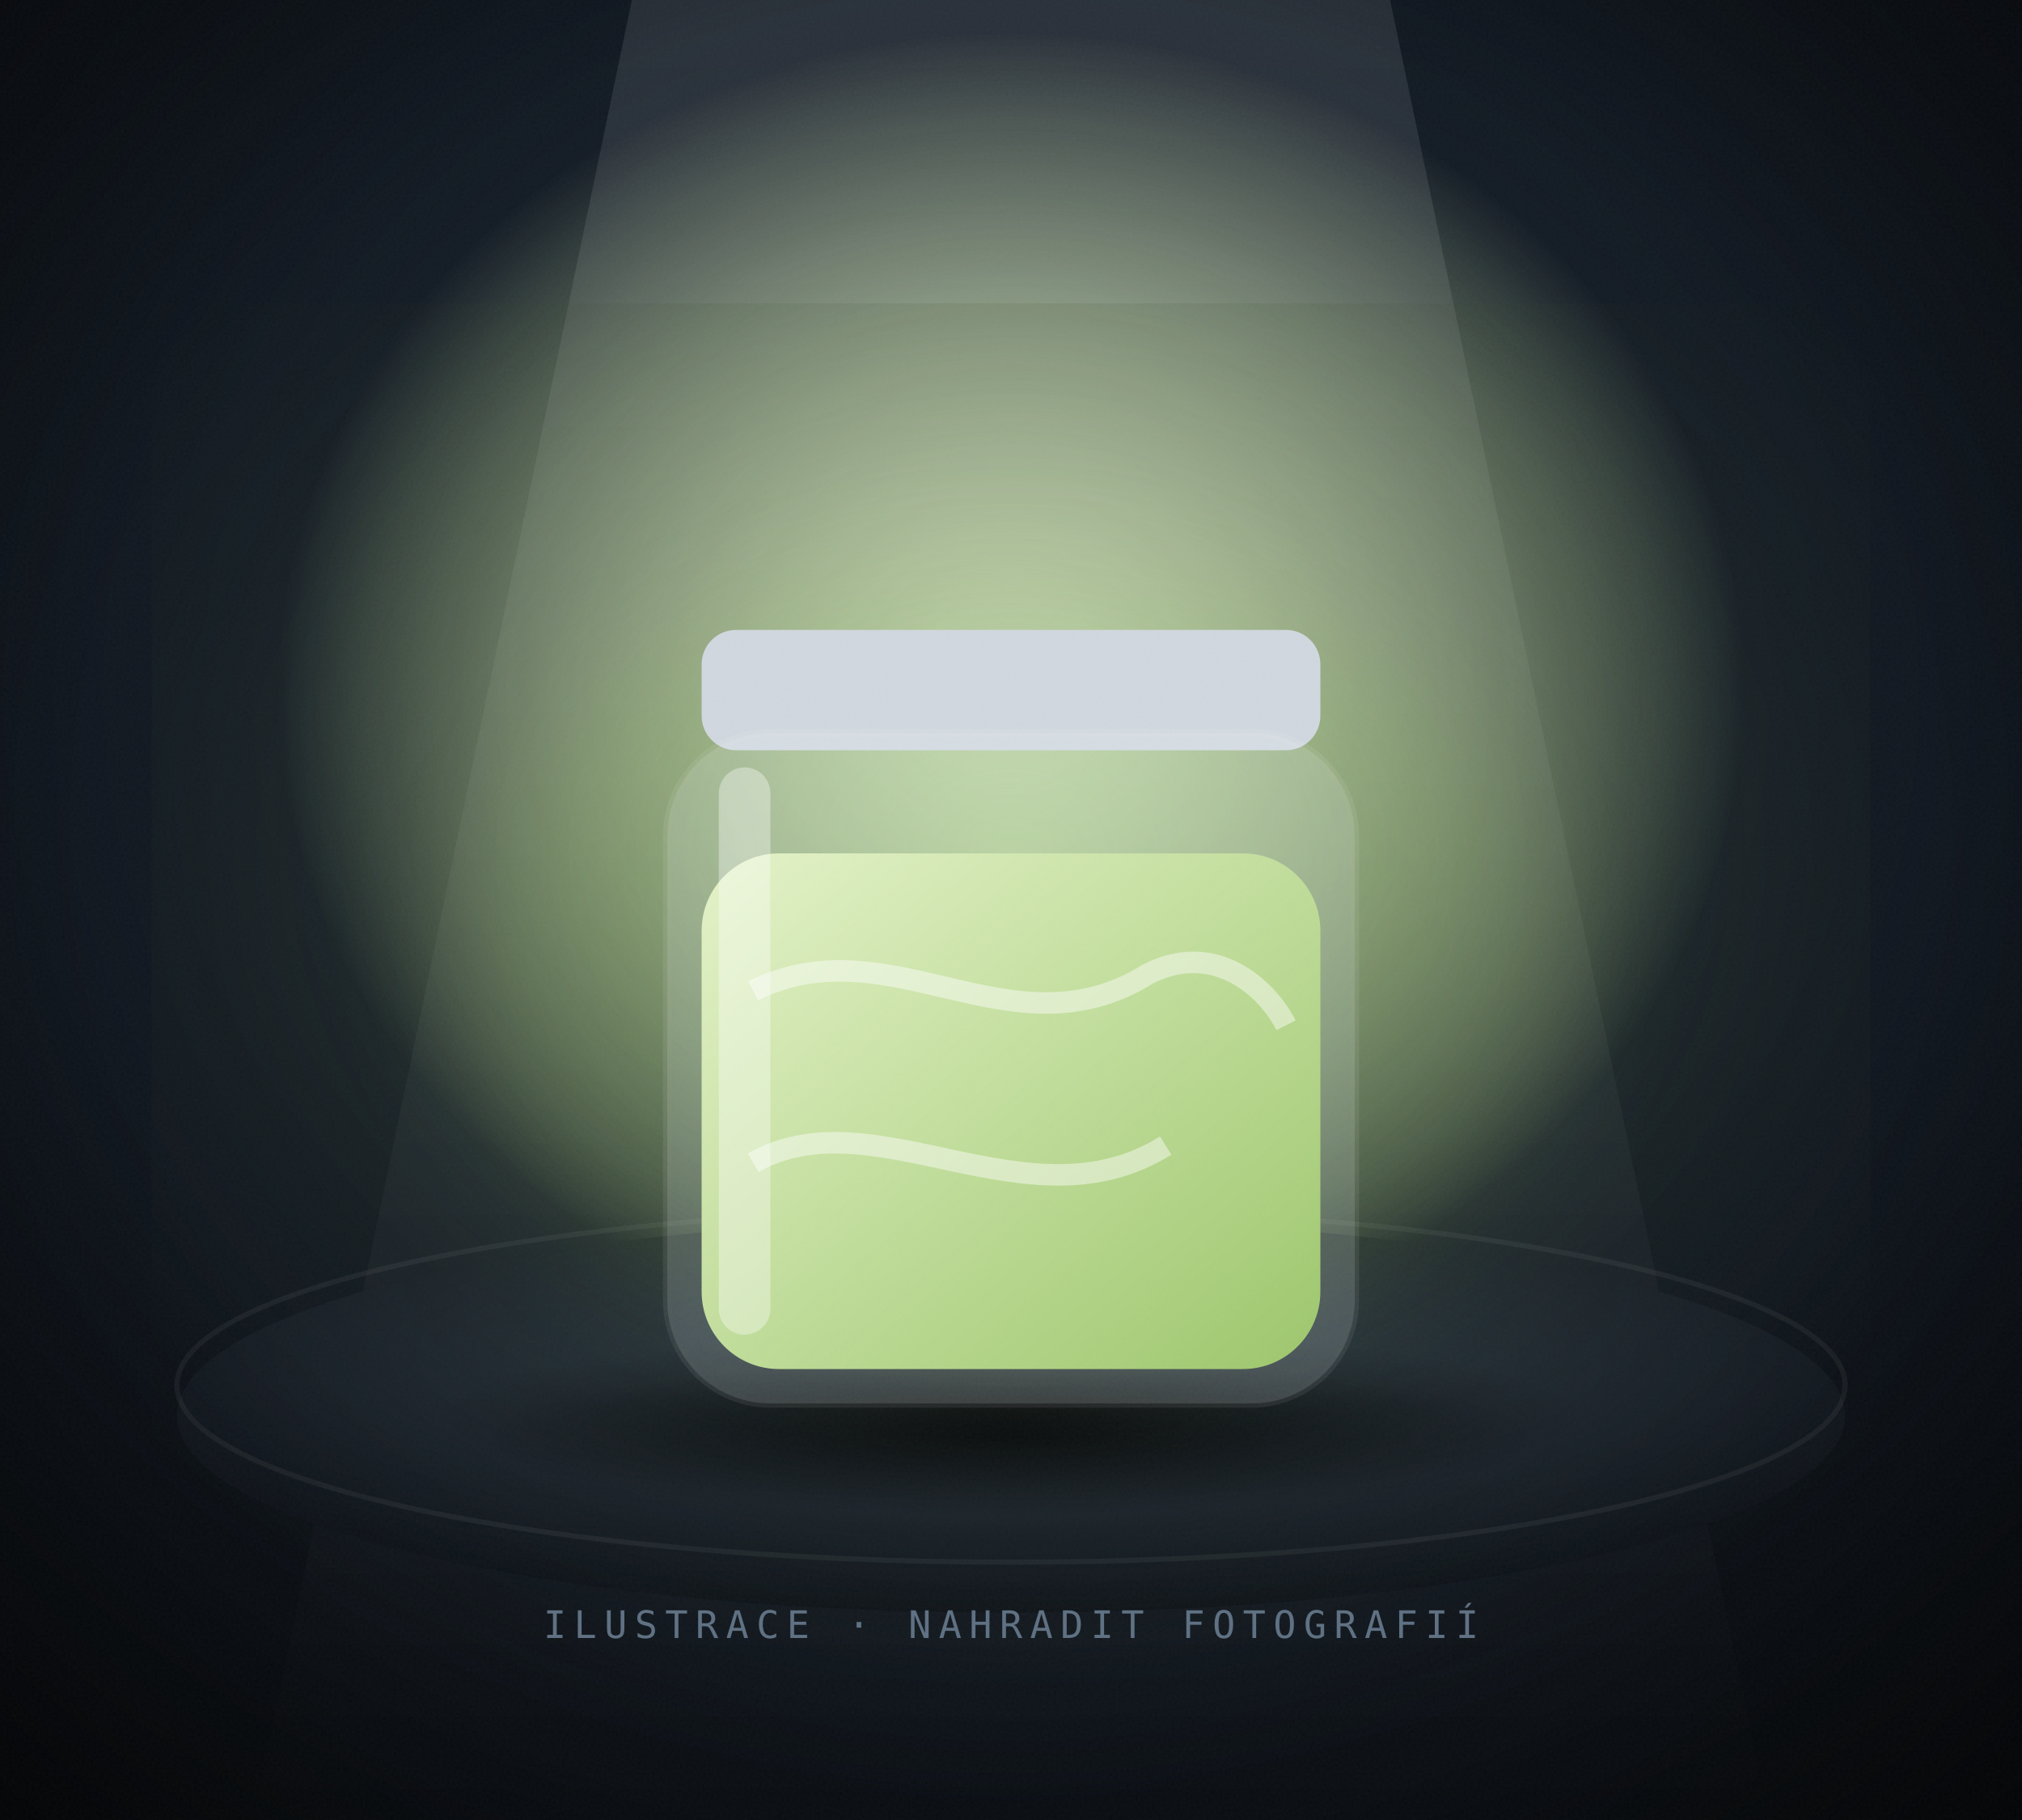
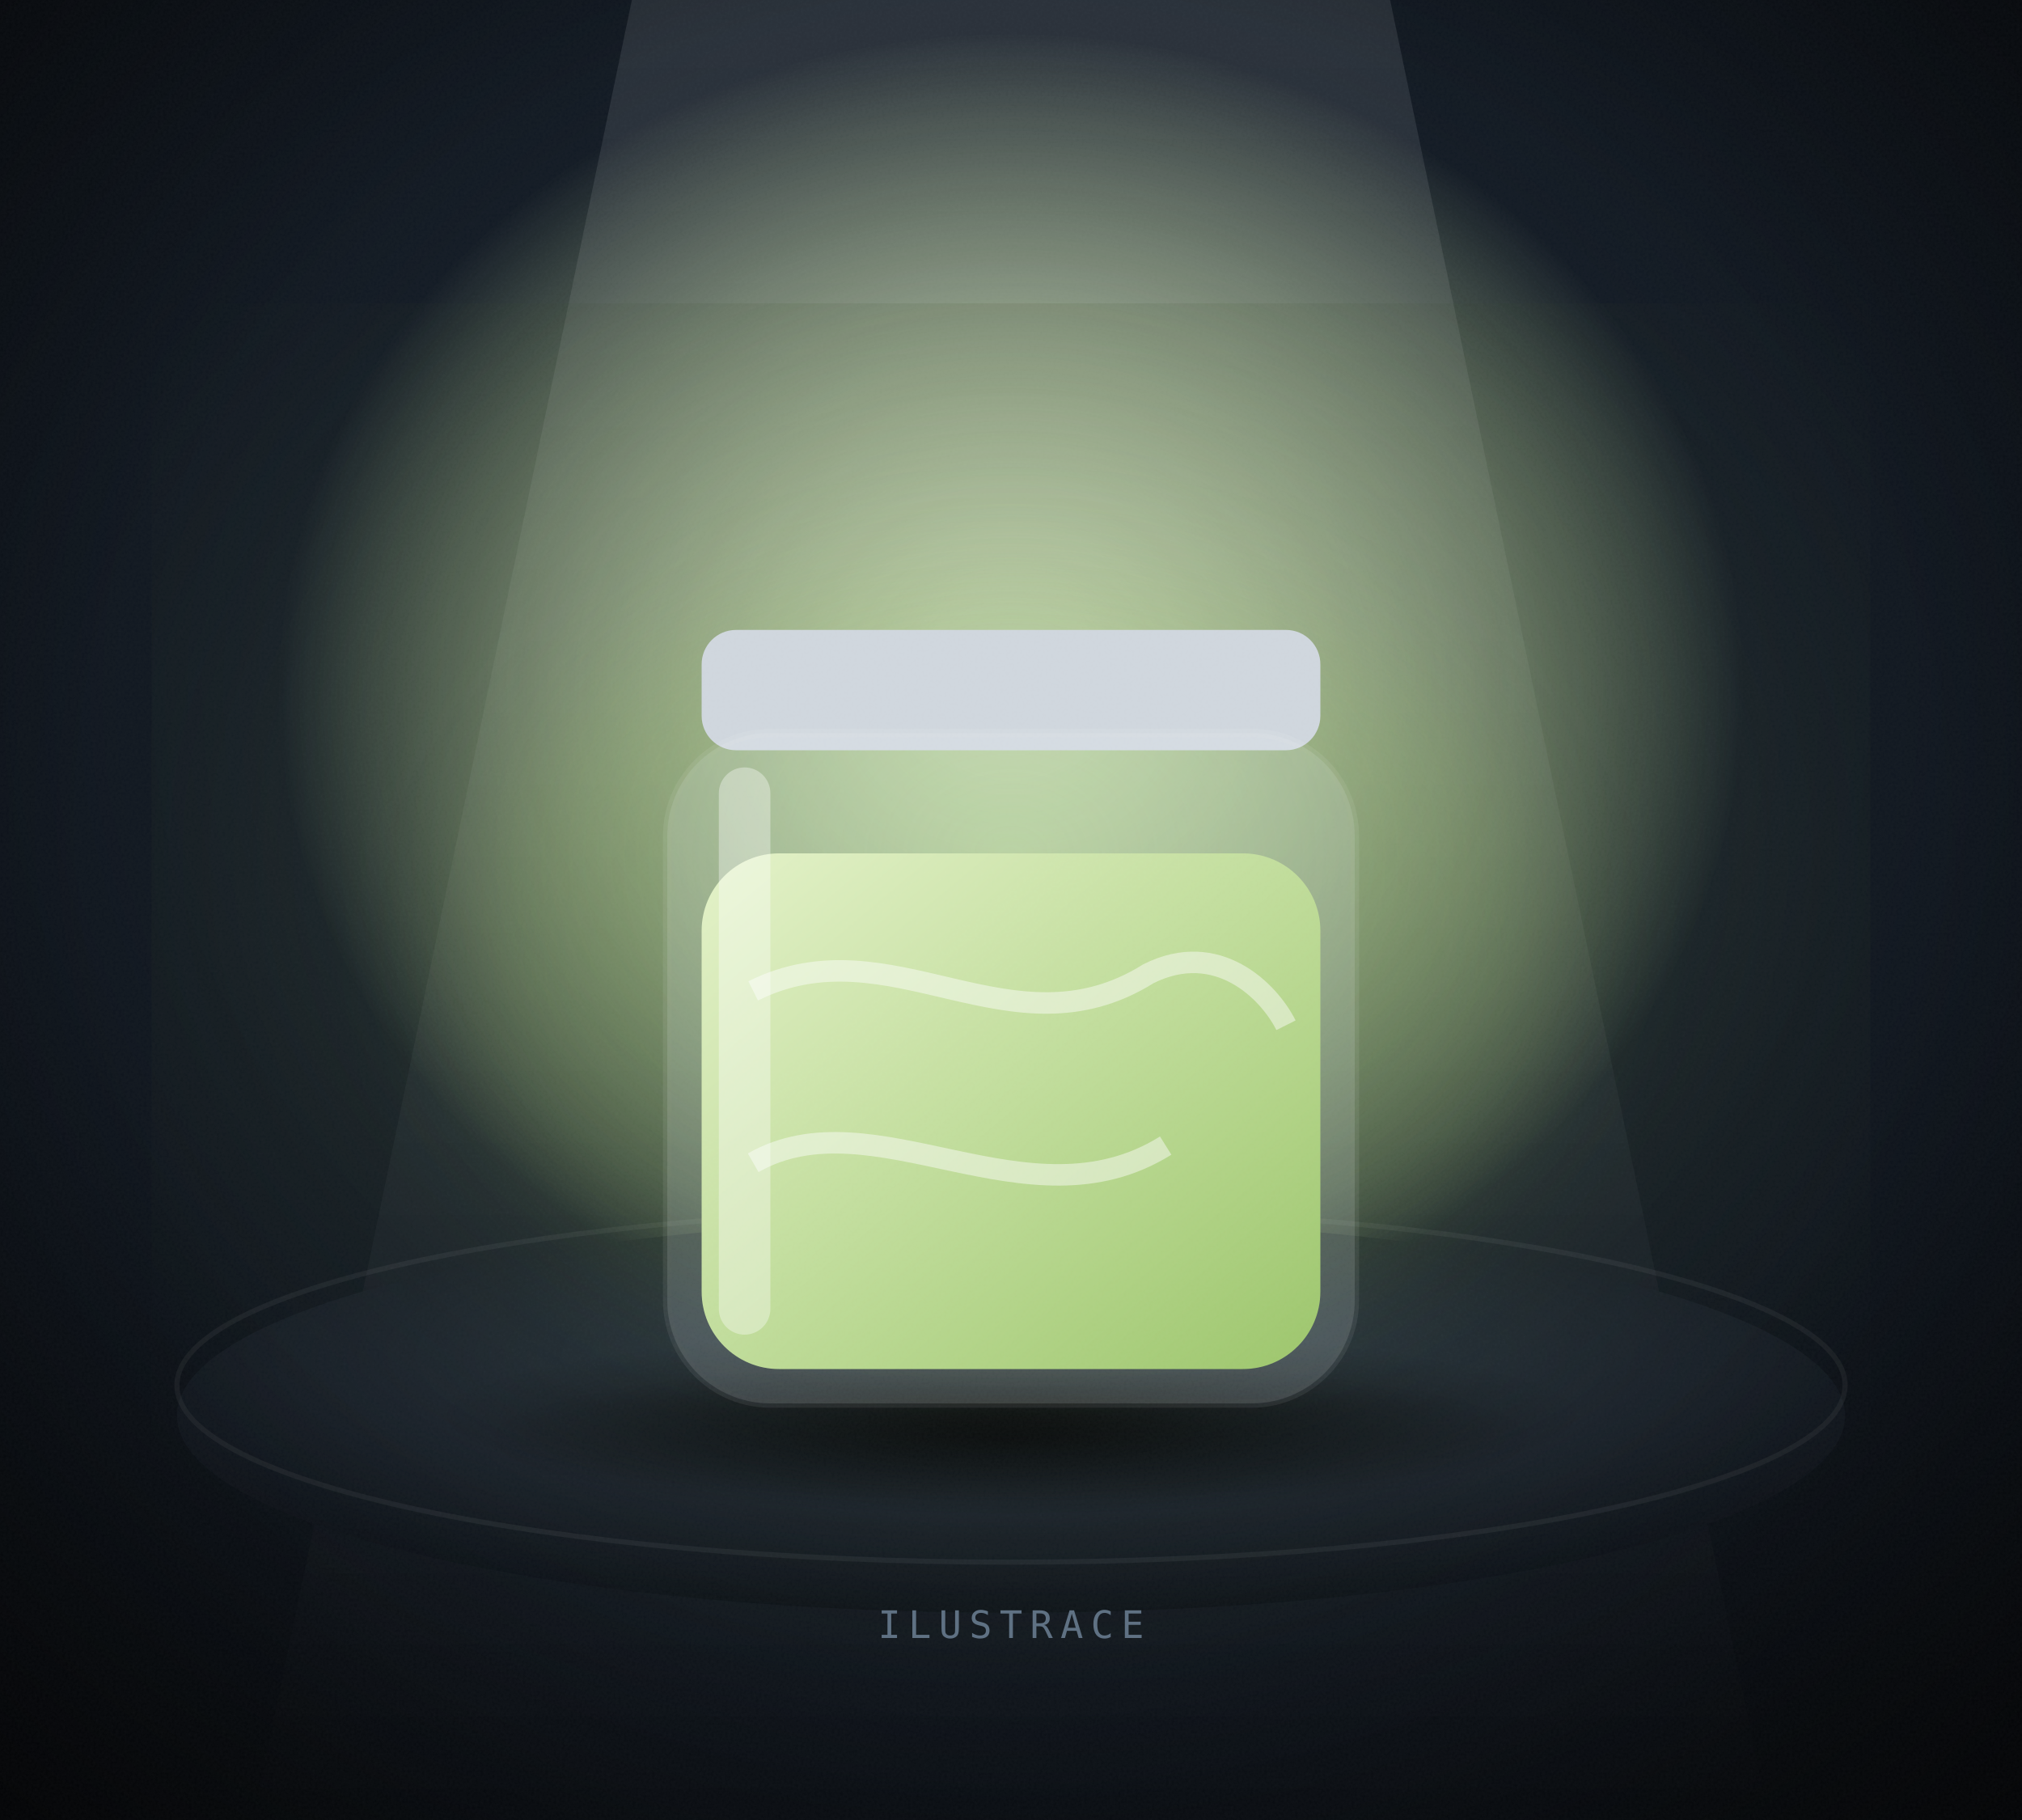
<svg xmlns="http://www.w3.org/2000/svg" viewBox="0 0 800 720" width="800" height="720">
  <defs>
    <radialGradient id="bg-cat-fermentovane" cx="50%" cy="38%" r="80%">
      <stop offset="0%" stop-color="#9cc56b" stop-opacity="0.28" />
      <stop offset="45%" stop-color="#121a24" />
      <stop offset="100%" stop-color="#06080b" />
    </radialGradient>
    <linearGradient id="beam-cat-fermentovane" x1="0" y1="0" x2="0" y2="1">
      <stop offset="0%" stop-color="#ffffff" stop-opacity="0.10" />
      <stop offset="100%" stop-color="#ffffff" stop-opacity="0" />
    </linearGradient>
    <radialGradient id="slab-cat-fermentovane" cx="50%" cy="35%" r="65%">
      <stop offset="0%" stop-color="#2a3644" />
      <stop offset="70%" stop-color="#151c25" />
      <stop offset="100%" stop-color="#0c1117" />
    </radialGradient>
    <radialGradient id="shadow-cat-fermentovane" cx="50%" cy="50%" r="50%">
      <stop offset="0%" stop-color="#000" stop-opacity="0.65" />
      <stop offset="100%" stop-color="#000" stop-opacity="0" />
    </radialGradient>
    <radialGradient id="vig-cat-fermentovane" cx="50%" cy="45%" r="75%">
      <stop offset="60%" stop-color="#000" stop-opacity="0" />
      <stop offset="100%" stop-color="#000" stop-opacity="0.55" />
    </radialGradient>
    <filter id="grain-cat-fermentovane">
      <feTurbulence type="fractalNoise" baseFrequency="0.9" numOctaves="2" stitchTiles="stitch" />
      <feColorMatrix values="0 0 0 0 1  0 0 0 0 1  0 0 0 0 1  0 0 0 0.05 0" />
    </filter>
    <filter id="soft-cat-fermentovane" x="-20%" y="-20%" width="140%" height="140%">
      <feGaussianBlur stdDeviation="22" />
    </filter>
  </defs>
  <rect width="800" height="720" fill="url(#bg-cat-fermentovane)" />
  <path d="M250,0 L550,0 L700,720 L100,720 Z" fill="url(#beam-cat-fermentovane)" />
  <ellipse cx="400" cy="560" rx="330" ry="78" fill="url(#slab-cat-fermentovane)" />
  <ellipse cx="400" cy="548" rx="330" ry="70" fill="none" stroke="#ffffff" stroke-opacity="0.06" stroke-width="2" />
  <ellipse cx="400" cy="560" rx="230" ry="34" fill="url(#shadow-cat-fermentovane)" />
  <ellipse cx="400" cy="380" rx="220" ry="150" fill="#9cc56b" opacity="0.18" filter="url(#soft-cat-fermentovane)" />
  <svg x="60" y="120" width="680" height="544" viewBox="0 0 200 160" class="" aria-hidden="true">
    <defs>
      <radialGradient id="gjar9cc56bbg" cx="50%" cy="40%" r="70%">
        <stop offset="0%" stop-color="#9cc56b" stop-opacity="0.35" />
        <stop offset="100%" stop-color="#0a0d12" stop-opacity="0" />
      </radialGradient>
      <linearGradient id="gjar9cc56b" x1="0" y1="0" x2="1" y2="1">
        <stop offset="0%" stop-color="#e3f2c8" />
        <stop offset="100%" stop-color="#9cc56b" />
      </linearGradient>
      <radialGradient id="gjar9cc56bsh" cx="50%" cy="50%" r="50%">
        <stop offset="0%" stop-color="#000" stop-opacity="0.55" />
        <stop offset="100%" stop-color="#000" stop-opacity="0" />
      </radialGradient>
    </defs>
    <rect width="200" height="160" fill="url(#gjar9cc56bbg)" />
    <ellipse cx="100" cy="132" rx="62" ry="9" fill="url(#gjar9cc56bsh)" />
    <g>
      <rect x="64" y="38" width="72" height="14" rx="4" fill="#cfd6dd" />
      <rect x="60" y="50" width="80" height="78" rx="12" fill="#e9f3f7" opacity="0.18" stroke="#fff" stroke-opacity="0.4" />
      <rect x="64" y="64" width="72" height="60" rx="9" fill="url(#gjar9cc56b)" />
      <path d="M70,80 C86,72 100,88 116,78 C124,74 130,80 132,84 M70,100 C84,92 102,108 118,98" stroke="#fff" stroke-opacity="0.45" stroke-width="2.5" fill="none" />
      <rect x="66" y="54" width="6" height="66" rx="3" fill="#fff" opacity="0.35" />
    </g>
  </svg>
  <rect width="800" height="720" fill="url(#vig-cat-fermentovane)" />
  <rect width="800" height="720" filter="url(#grain-cat-fermentovane)" opacity="0.6" />
-   <text x="400" y="648" text-anchor="middle" font-family="ui-monospace, Menlo, monospace" font-size="15" letter-spacing="3" fill="#5f7183">ILUSTRACE · NAHRADIT FOTOGRAFIÍ</text>
+   <text x="400" y="648" text-anchor="middle" font-family="ui-monospace, Menlo, monospace" font-size="15" letter-spacing="3" fill="#5f7183">ILUSTRACE</text>
</svg>
